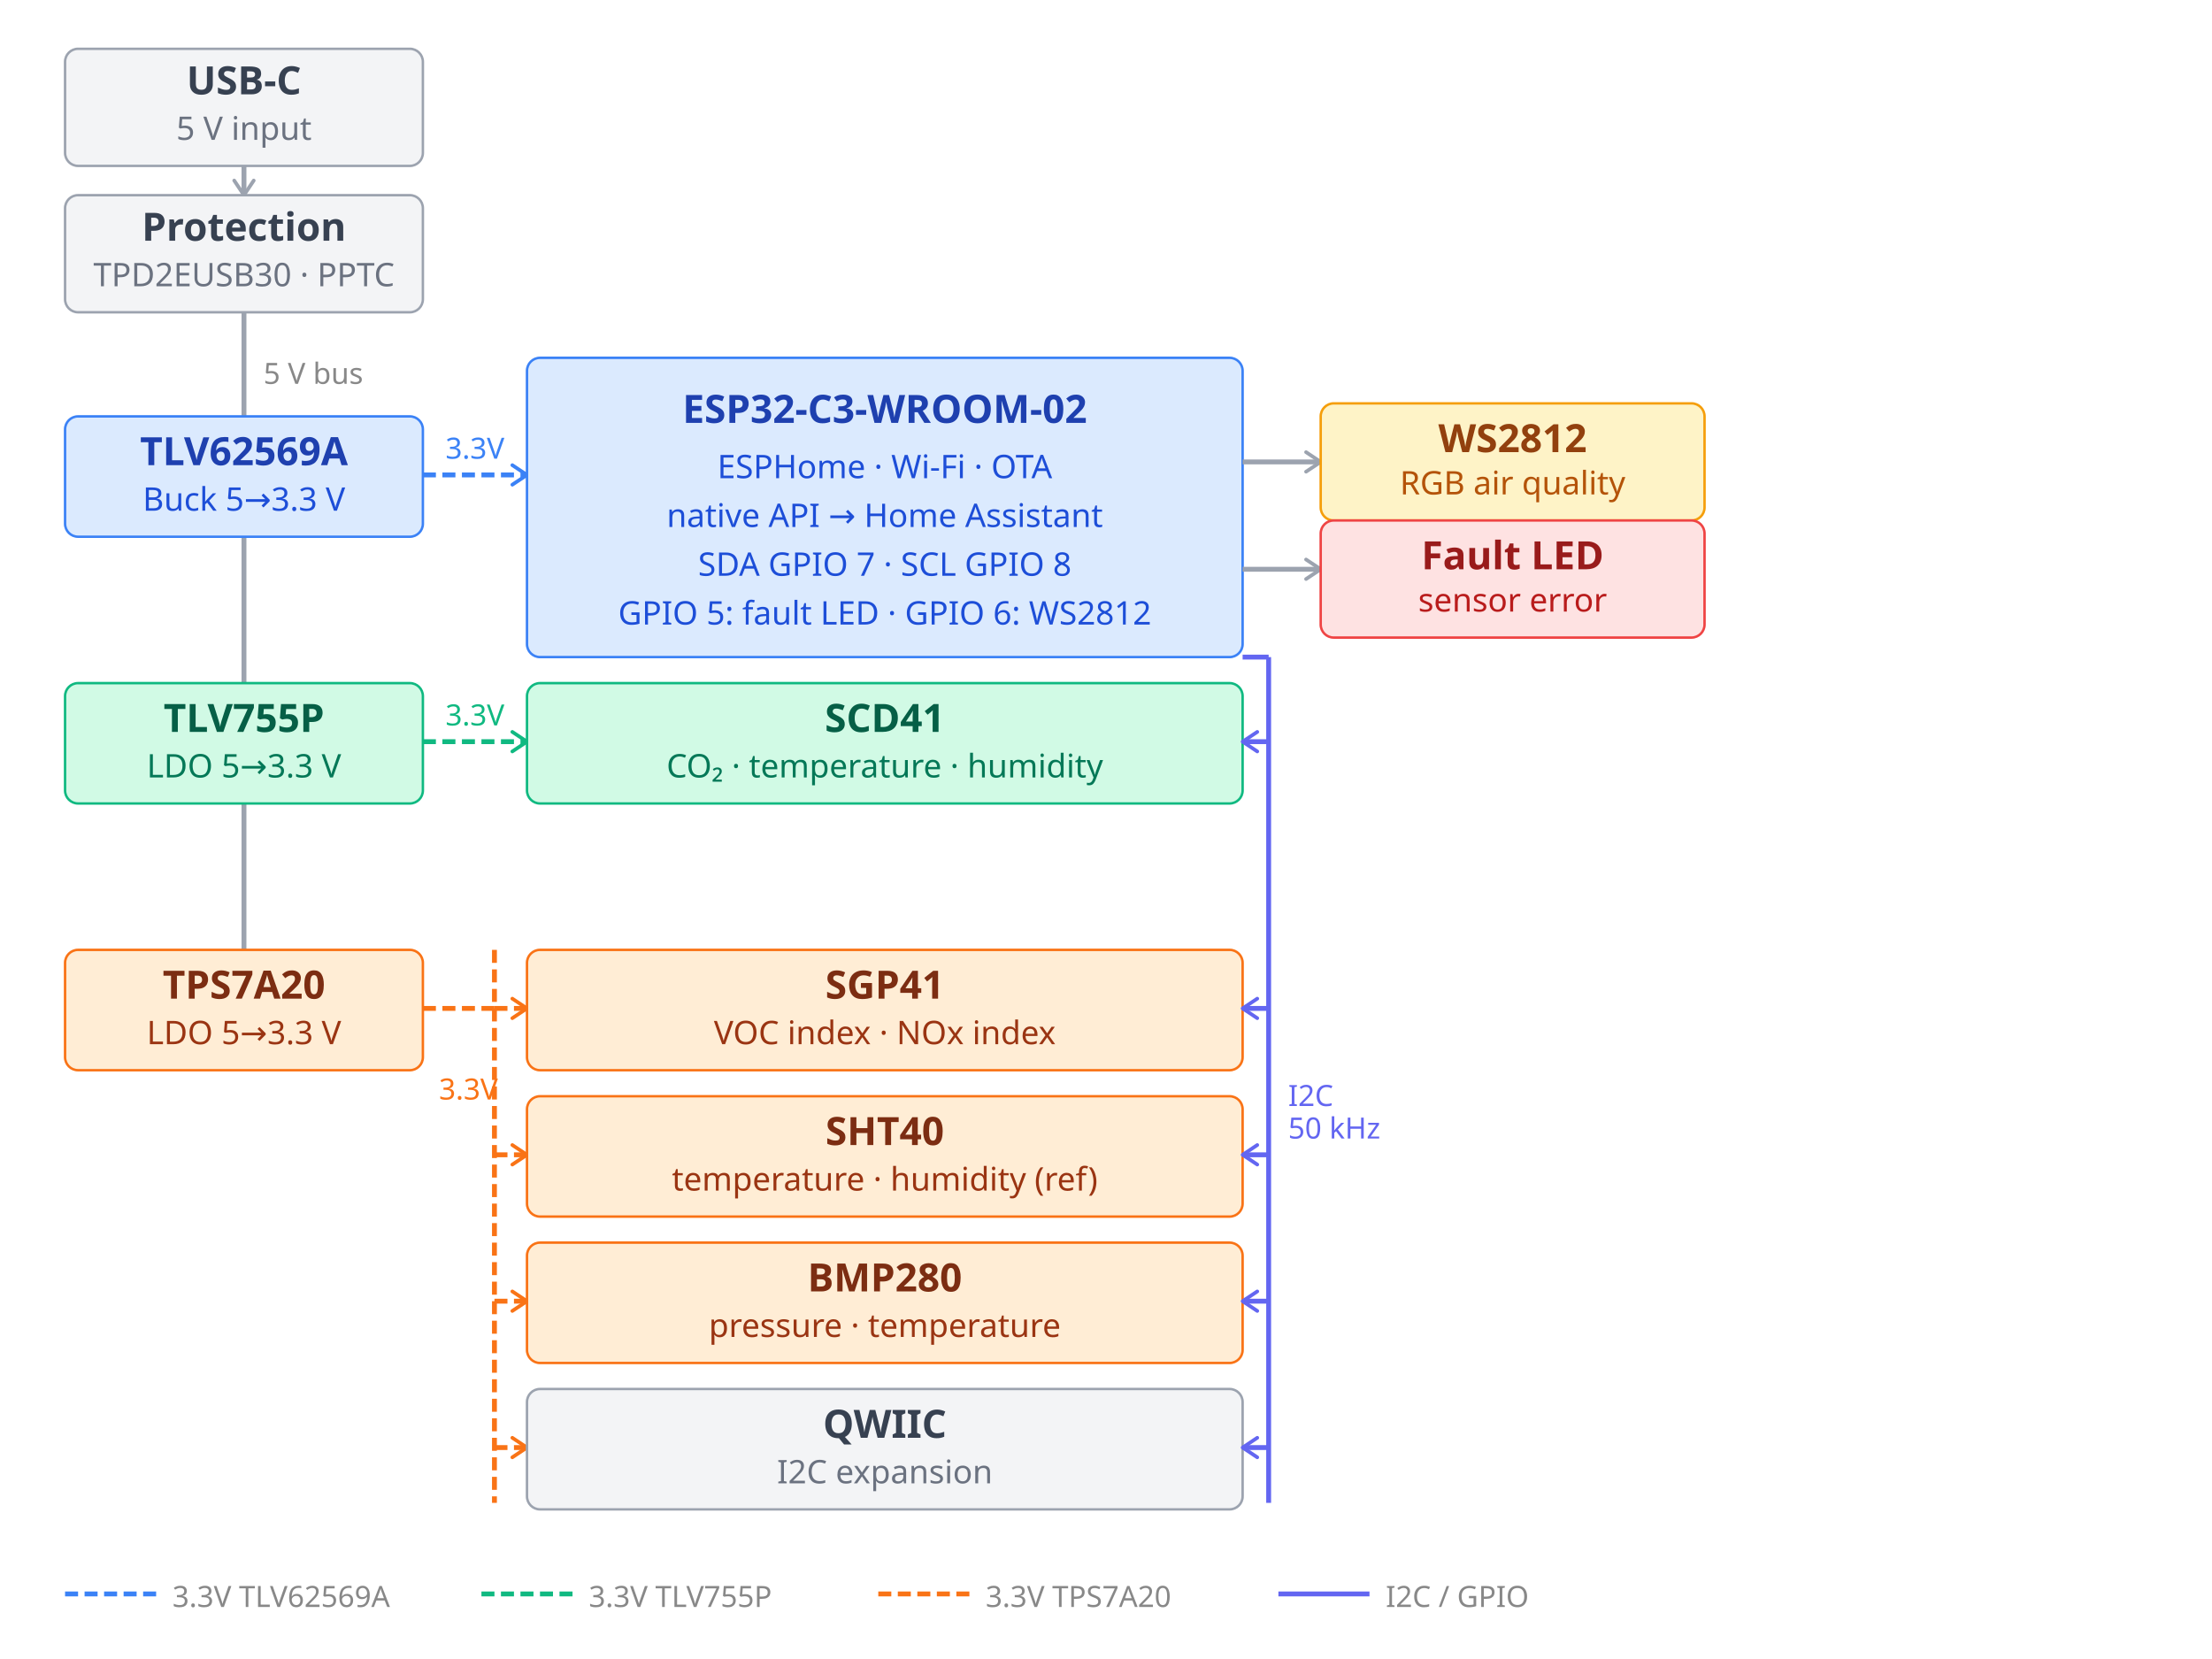
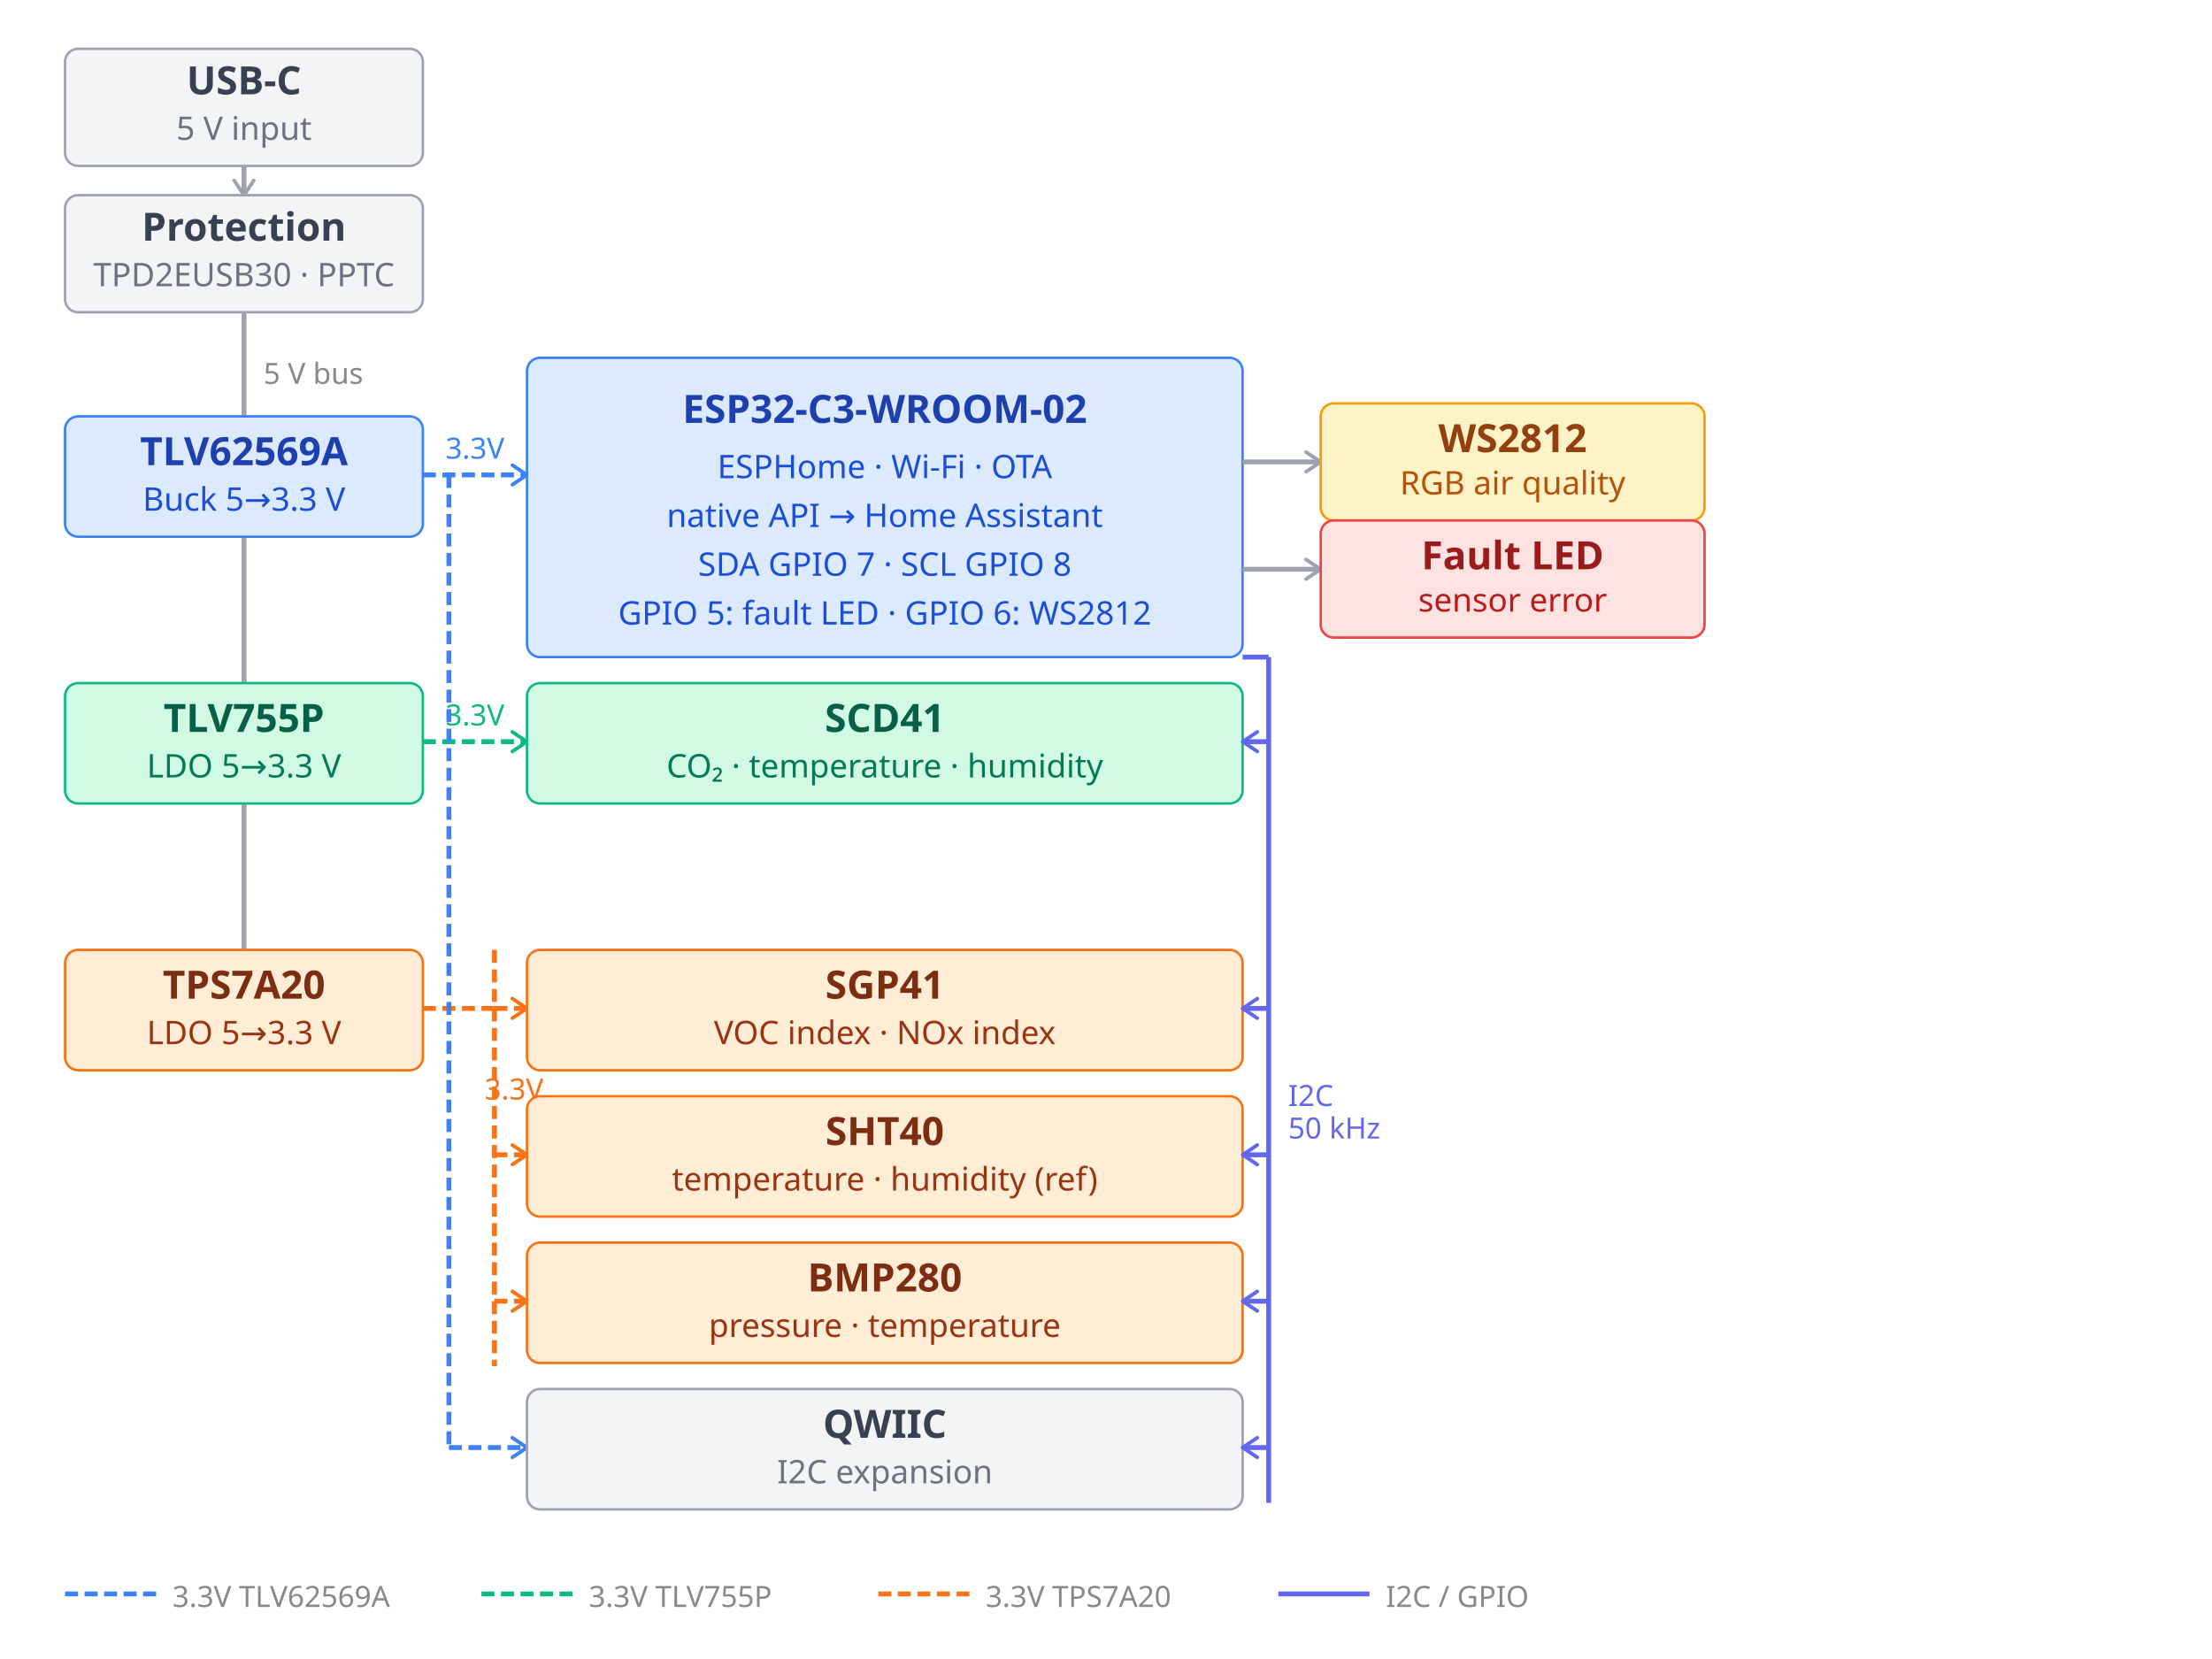
<svg xmlns="http://www.w3.org/2000/svg" width="100%" viewBox="0 0 680 510" role="img">
  <defs>
    <style>
  text { font-family: sans-serif; fill: #1a1a1a; }
  .th  { font-size: 12px; font-weight: 600; }
  .ts  { font-size: 10px; font-weight: 400; fill: #555; }
  .tl  { font-size: 9px; fill: #888; }
  .gray   rect { fill: #f3f4f6; stroke: #9ca3af; stroke-width: 0.75; }
  .gray   .th  { fill: #374151; }
  .gray   .ts  { fill: #6b7280; }
  .blue   rect { fill: #dbeafe; stroke: #3b82f6; stroke-width: 0.75; }
  .blue   .th  { fill: #1e40af; }
  .blue   .ts  { fill: #1d4ed8; }
  .green  rect { fill: #d1fae5; stroke: #10b981; stroke-width: 0.75; }
  .green  .th  { fill: #065f46; }
  .green  .ts  { fill: #047857; }
  .orange rect { fill: #ffedd5; stroke: #f97316; stroke-width: 0.75; }
  .orange .th  { fill: #7c2d12; }
  .orange .ts  { fill: #9a3412; }
  .amber  rect { fill: #fef3c7; stroke: #f59e0b; stroke-width: 0.75; }
  .amber  .th  { fill: #92400e; }
  .amber  .ts  { fill: #b45309; }
  .red    rect { fill: #fee2e2; stroke: #ef4444; stroke-width: 0.75; }
  .red    .th  { fill: #991b1b; }
  .red    .ts  { fill: #b91c1c; }
</style>
    <marker id="a" viewBox="0 0 10 10" refX="8" refY="5" markerWidth="5" markerHeight="5" orient="auto-start-reverse">
      <path d="M2 1L8 5L2 9" fill="none" stroke="#9ca3af" stroke-width="1.5" stroke-linecap="round" stroke-linejoin="round" />
    </marker>
    <marker id="ab" viewBox="0 0 10 10" refX="8" refY="5" markerWidth="5" markerHeight="5" orient="auto-start-reverse">
      <path d="M2 1L8 5L2 9" fill="none" stroke="#3b82f6" stroke-width="1.5" stroke-linecap="round" stroke-linejoin="round" />
    </marker>
    <marker id="ag" viewBox="0 0 10 10" refX="8" refY="5" markerWidth="5" markerHeight="5" orient="auto-start-reverse">
      <path d="M2 1L8 5L2 9" fill="none" stroke="#10b981" stroke-width="1.5" stroke-linecap="round" stroke-linejoin="round" />
    </marker>
    <marker id="ao" viewBox="0 0 10 10" refX="8" refY="5" markerWidth="5" markerHeight="5" orient="auto-start-reverse">
      <path d="M2 1L8 5L2 9" fill="none" stroke="#f97316" stroke-width="1.5" stroke-linecap="round" stroke-linejoin="round" />
    </marker>
    <marker id="ai" viewBox="0 0 10 10" refX="8" refY="5" markerWidth="5" markerHeight="5" orient="auto-start-reverse">
      <path d="M2 1L8 5L2 9" fill="none" stroke="#6366f1" stroke-width="1.5" stroke-linecap="round" stroke-linejoin="round" />
    </marker>
  </defs>
  <g class="gray">
    <rect x="20" y="15" width="110" height="36" rx="4" />
    <text x="75" y="29" text-anchor="middle" class="th">USB-C</text>
    <text x="75" y="43" text-anchor="middle" class="ts">5 V input</text>
  </g>
  <line x1="75" y1="51" x2="75" y2="60" stroke="#9ca3af" stroke-width="1.5" marker-end="url(#a)" />
  <g class="gray">
    <rect x="20" y="60" width="110" height="36" rx="4" />
    <text x="75" y="74" text-anchor="middle" class="th">Protection</text>
    <text x="75" y="88" text-anchor="middle" class="ts">TPD2EUSB30 · PPTC</text>
  </g>
  <line x1="75" y1="96" x2="75" y2="128" stroke="#9ca3af" stroke-width="1.5" />
  <line x1="75" y1="165" x2="75" y2="210" stroke="#9ca3af" stroke-width="1.5" />
  <line x1="75" y1="247" x2="75" y2="292" stroke="#9ca3af" stroke-width="1.5" />
  <text x="81" y="118" class="tl">5 V bus</text>
  <g class="blue">
    <rect x="20" y="128" width="110" height="37" rx="4" />
    <text x="75" y="143" text-anchor="middle" class="th">TLV62569A</text>
    <text x="75" y="157" text-anchor="middle" class="ts">Buck 5→3.3 V</text>
  </g>
  <g class="green">
    <rect x="20" y="210" width="110" height="37" rx="4" />
    <text x="75" y="225" text-anchor="middle" class="th">TLV755P</text>
    <text x="75" y="239" text-anchor="middle" class="ts">LDO 5→3.3 V</text>
  </g>
  <g class="orange">
    <rect x="20" y="292" width="110" height="37" rx="4" />
    <text x="75" y="307" text-anchor="middle" class="th">TPS7A20</text>
    <text x="75" y="321" text-anchor="middle" class="ts">LDO 5→3.3 V</text>
  </g>
  <line x1="130" y1="146" x2="162" y2="146" stroke="#3b82f6" stroke-width="1.5" stroke-dasharray="4 2" marker-end="url(#ab)" />
  <text x="146" y="141" text-anchor="middle" class="tl" style="fill:#3b82f6">3.3V</text>
  <line x1="130" y1="228" x2="162" y2="228" stroke="#10b981" stroke-width="1.5" stroke-dasharray="4 2" marker-end="url(#ag)" />
  <text x="146" y="223" text-anchor="middle" class="tl" style="fill:#10b981">3.3V</text>
  <line x1="130" y1="310" x2="152" y2="310" stroke="#f97316" stroke-width="1.5" stroke-dasharray="4 2" />
-   <line x1="152" y1="292" x2="152" y2="462" stroke="#f97316" stroke-width="1.5" stroke-dasharray="4 2" />
+   <line x1="152" y1="292" x2="152" y2="420" stroke="#f97316" stroke-width="1.5" stroke-dasharray="4 2" />
  <line x1="152" y1="310" x2="162" y2="310" stroke="#f97316" stroke-width="1.5" stroke-dasharray="4 2" marker-end="url(#ao)" />
  <line x1="152" y1="355" x2="162" y2="355" stroke="#f97316" stroke-width="1.5" stroke-dasharray="4 2" marker-end="url(#ao)" />
  <line x1="152" y1="400" x2="162" y2="400" stroke="#f97316" stroke-width="1.5" stroke-dasharray="4 2" marker-end="url(#ao)" />
-   <line x1="152" y1="445" x2="162" y2="445" stroke="#f97316" stroke-width="1.5" stroke-dasharray="4 2" marker-end="url(#ao)" />
-   <text x="144" y="338" text-anchor="middle" class="tl" style="fill:#f97316">3.3V</text>
+   <text x="158" y="338" text-anchor="middle" class="tl" style="fill:#f97316">3.3V</text>
+   <line x1="138" y1="146" x2="138" y2="445" stroke="#3b82f6" stroke-width="1.5" stroke-dasharray="4 2" />
+   <line x1="138" y1="445" x2="162" y2="445" stroke="#3b82f6" stroke-width="1.5" stroke-dasharray="4 2" marker-end="url(#ab)" />
  <g class="blue">
    <rect x="162" y="110" width="220" height="92" rx="4" />
    <text x="272" y="130" text-anchor="middle" class="th">ESP32-C3-WROOM-02</text>
    <text x="272" y="147" text-anchor="middle" class="ts">ESPHome · Wi-Fi · OTA</text>
    <text x="272" y="162" text-anchor="middle" class="ts">native API → Home Assistant</text>
    <text x="272" y="177" text-anchor="middle" class="ts">SDA GPIO 7 · SCL GPIO 8</text>
    <text x="272" y="192" text-anchor="middle" class="ts">GPIO 5: fault LED · GPIO 6: WS2812</text>
  </g>
  <g class="green">
    <rect x="162" y="210" width="220" height="37" rx="4" />
    <text x="272" y="225" text-anchor="middle" class="th">SCD41</text>
    <text x="272" y="239" text-anchor="middle" class="ts">CO₂ · temperature · humidity</text>
  </g>
  <g class="orange">
    <rect x="162" y="292" width="220" height="37" rx="4" />
    <text x="272" y="307" text-anchor="middle" class="th">SGP41</text>
    <text x="272" y="321" text-anchor="middle" class="ts">VOC index · NOx index</text>
  </g>
  <g class="orange">
    <rect x="162" y="337" width="220" height="37" rx="4" />
    <text x="272" y="352" text-anchor="middle" class="th">SHT40</text>
    <text x="272" y="366" text-anchor="middle" class="ts">temperature · humidity (ref)</text>
  </g>
  <g class="orange">
    <rect x="162" y="382" width="220" height="37" rx="4" />
    <text x="272" y="397" text-anchor="middle" class="th">BMP280</text>
    <text x="272" y="411" text-anchor="middle" class="ts">pressure · temperature</text>
  </g>
  <g class="gray">
    <rect x="162" y="427" width="220" height="37" rx="4" />
    <text x="272" y="442" text-anchor="middle" class="th">QWIIC</text>
    <text x="272" y="456" text-anchor="middle" class="ts">I2C expansion</text>
  </g>
  <line x1="382" y1="202" x2="390" y2="202" stroke="#6366f1" stroke-width="1.5" />
  <line x1="390" y1="202" x2="390" y2="462" stroke="#6366f1" stroke-width="1.5" />
  <text x="396" y="340" class="tl" style="fill:#6366f1">I2C</text>
  <text x="396" y="350" class="tl" style="fill:#6366f1">50 kHz</text>
  <line x1="390" y1="228" x2="382" y2="228" stroke="#6366f1" stroke-width="1.5" marker-end="url(#ai)" />
  <line x1="390" y1="310" x2="382" y2="310" stroke="#6366f1" stroke-width="1.5" marker-end="url(#ai)" />
  <line x1="390" y1="355" x2="382" y2="355" stroke="#6366f1" stroke-width="1.5" marker-end="url(#ai)" />
  <line x1="390" y1="400" x2="382" y2="400" stroke="#6366f1" stroke-width="1.5" marker-end="url(#ai)" />
  <line x1="390" y1="445" x2="382" y2="445" stroke="#6366f1" stroke-width="1.5" marker-end="url(#ai)" />
  <line x1="382" y1="142" x2="406" y2="142" stroke="#9ca3af" stroke-width="1.5" marker-end="url(#a)" />
  <line x1="382" y1="175" x2="406" y2="175" stroke="#9ca3af" stroke-width="1.5" marker-end="url(#a)" />
  <g class="amber">
    <rect x="406" y="124" width="118" height="36" rx="4" />
    <text x="465" y="139" text-anchor="middle" class="th">WS2812</text>
    <text x="465" y="152" text-anchor="middle" class="ts">RGB air quality</text>
  </g>
  <g class="red">
    <rect x="406" y="160" width="118" height="36" rx="4" />
    <text x="465" y="175" text-anchor="middle" class="th">Fault LED</text>
    <text x="465" y="188" text-anchor="middle" class="ts">sensor error</text>
  </g>
  <line x1="20" y1="490" x2="48" y2="490" stroke="#3b82f6" stroke-width="1.5" stroke-dasharray="4 2" />
  <text x="53" y="494" class="tl">3.3V TLV62569A</text>
  <line x1="148" y1="490" x2="176" y2="490" stroke="#10b981" stroke-width="1.5" stroke-dasharray="4 2" />
  <text x="181" y="494" class="tl">3.3V TLV755P</text>
  <line x1="270" y1="490" x2="298" y2="490" stroke="#f97316" stroke-width="1.5" stroke-dasharray="4 2" />
  <text x="303" y="494" class="tl">3.3V TPS7A20</text>
  <line x1="393" y1="490" x2="421" y2="490" stroke="#6366f1" stroke-width="1.5" />
  <text x="426" y="494" class="tl">I2C / GPIO</text>
</svg>
